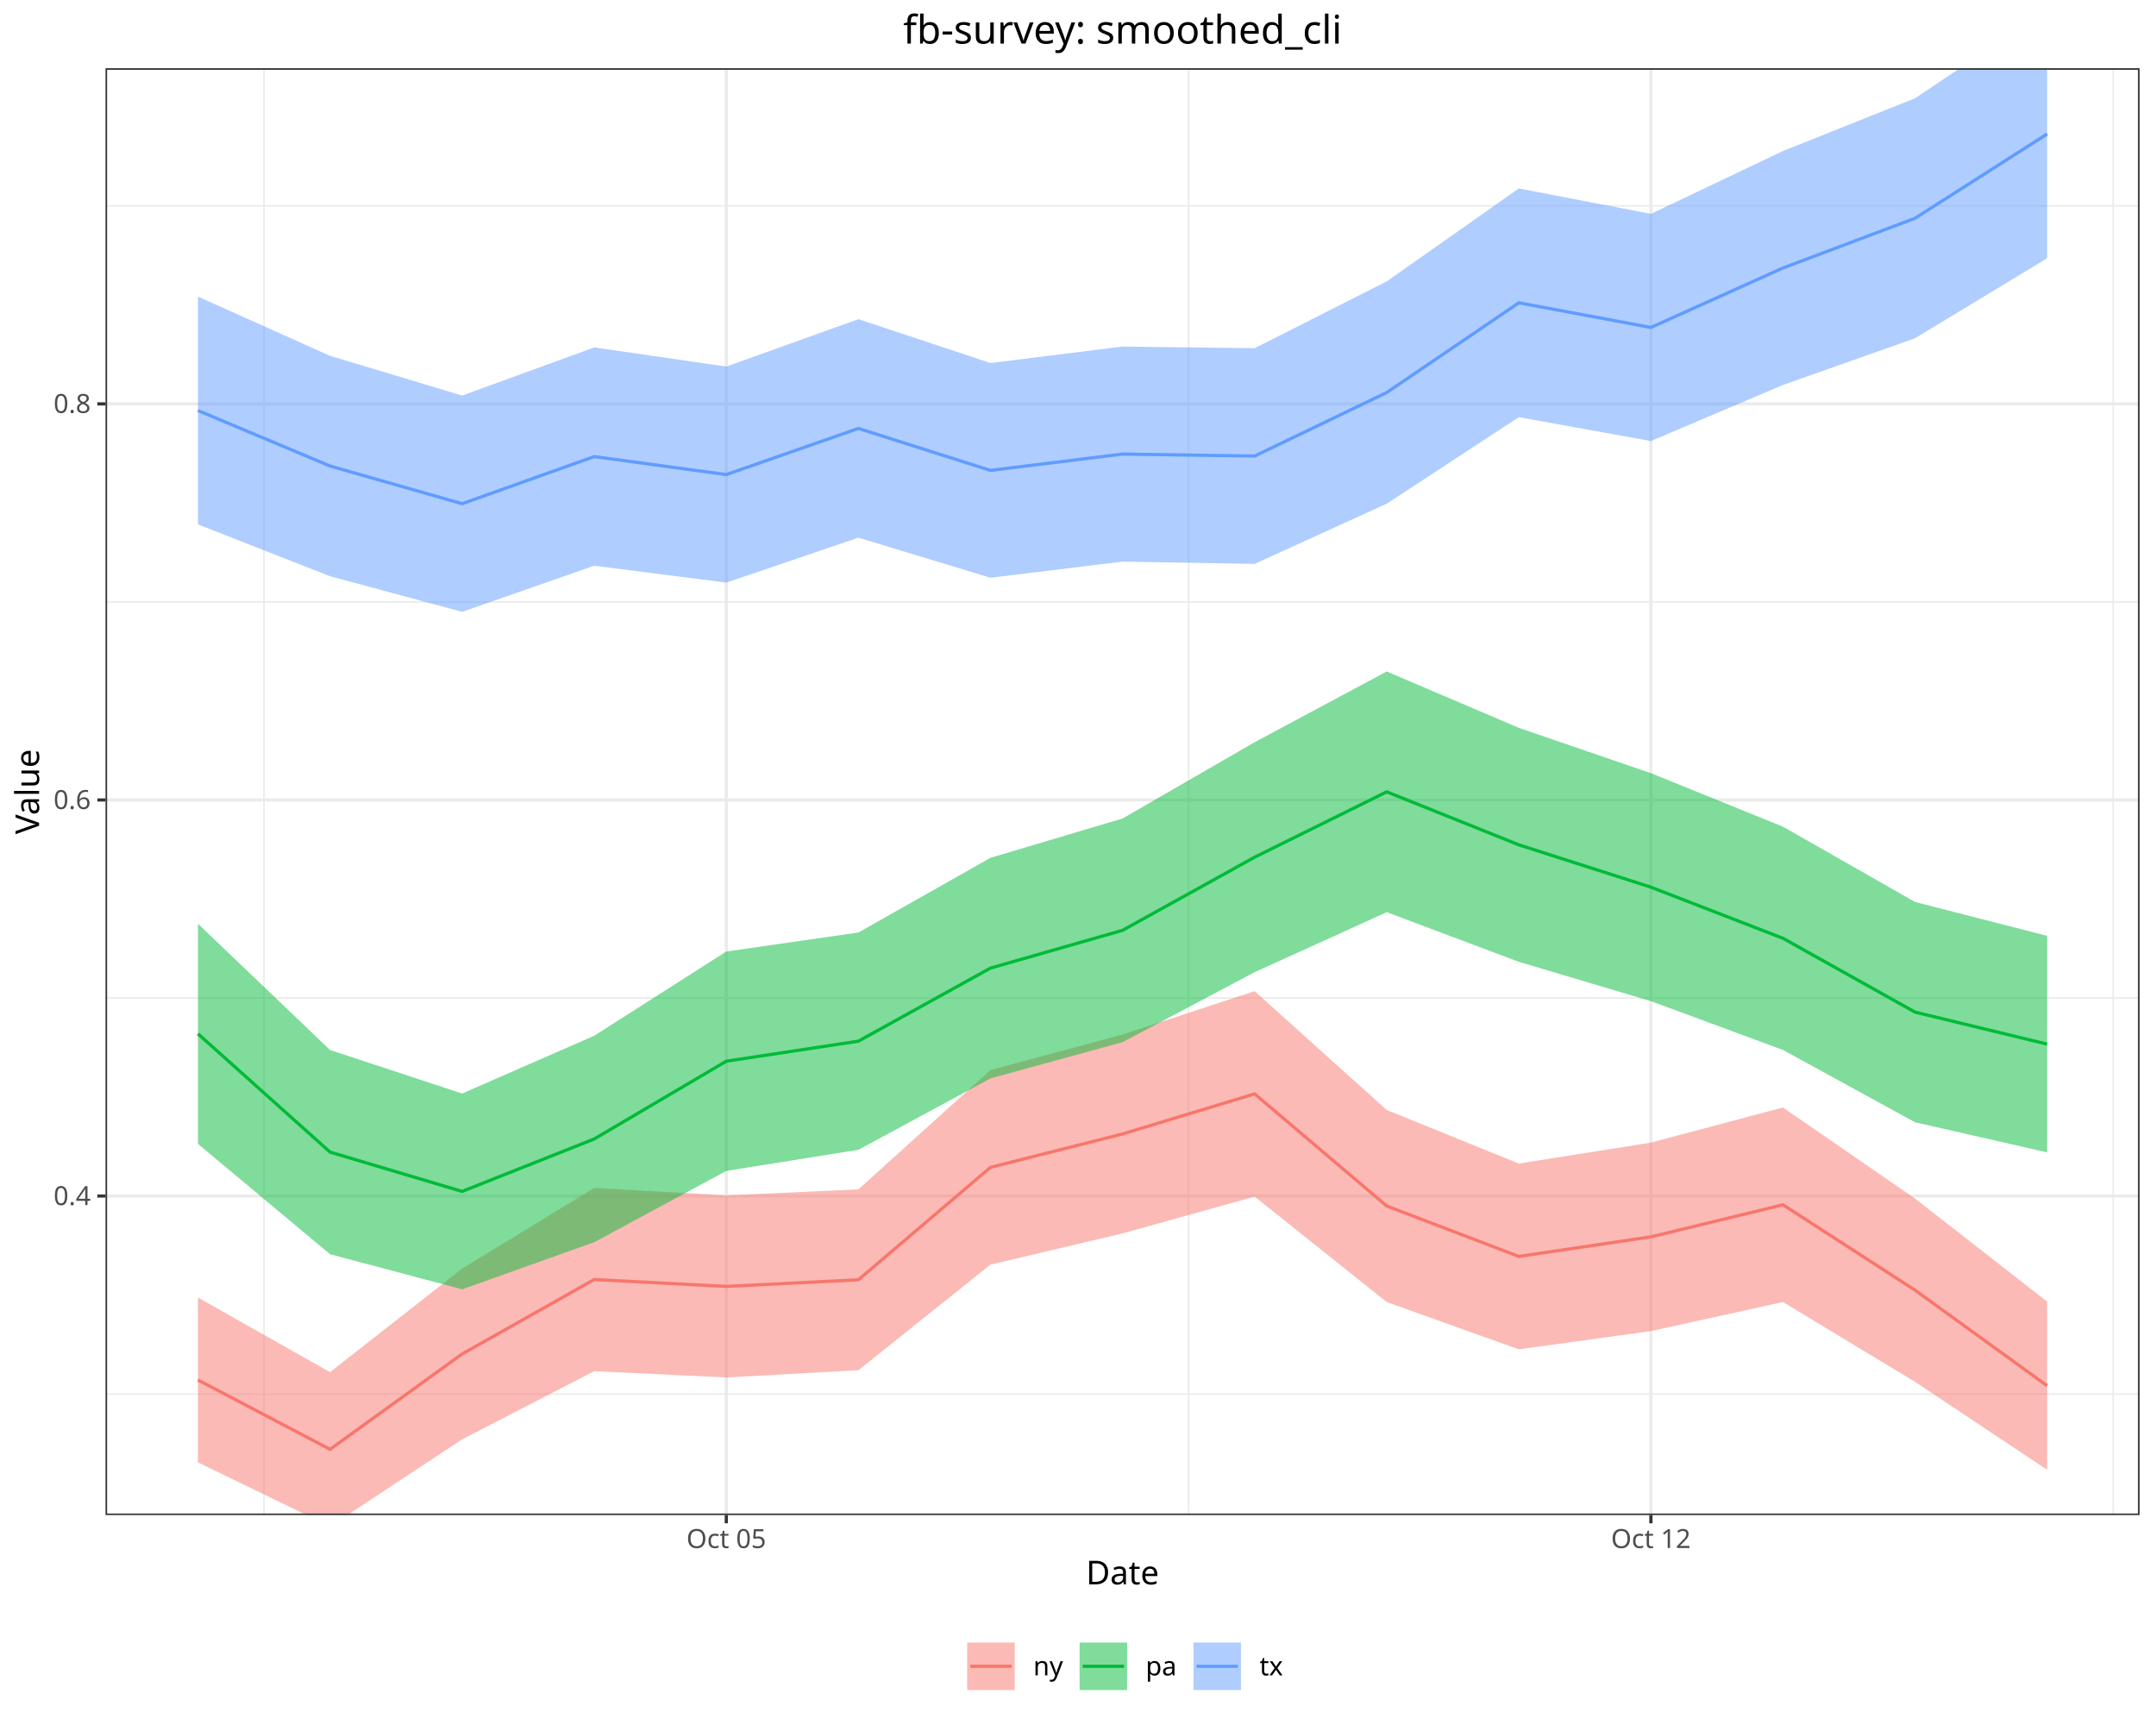
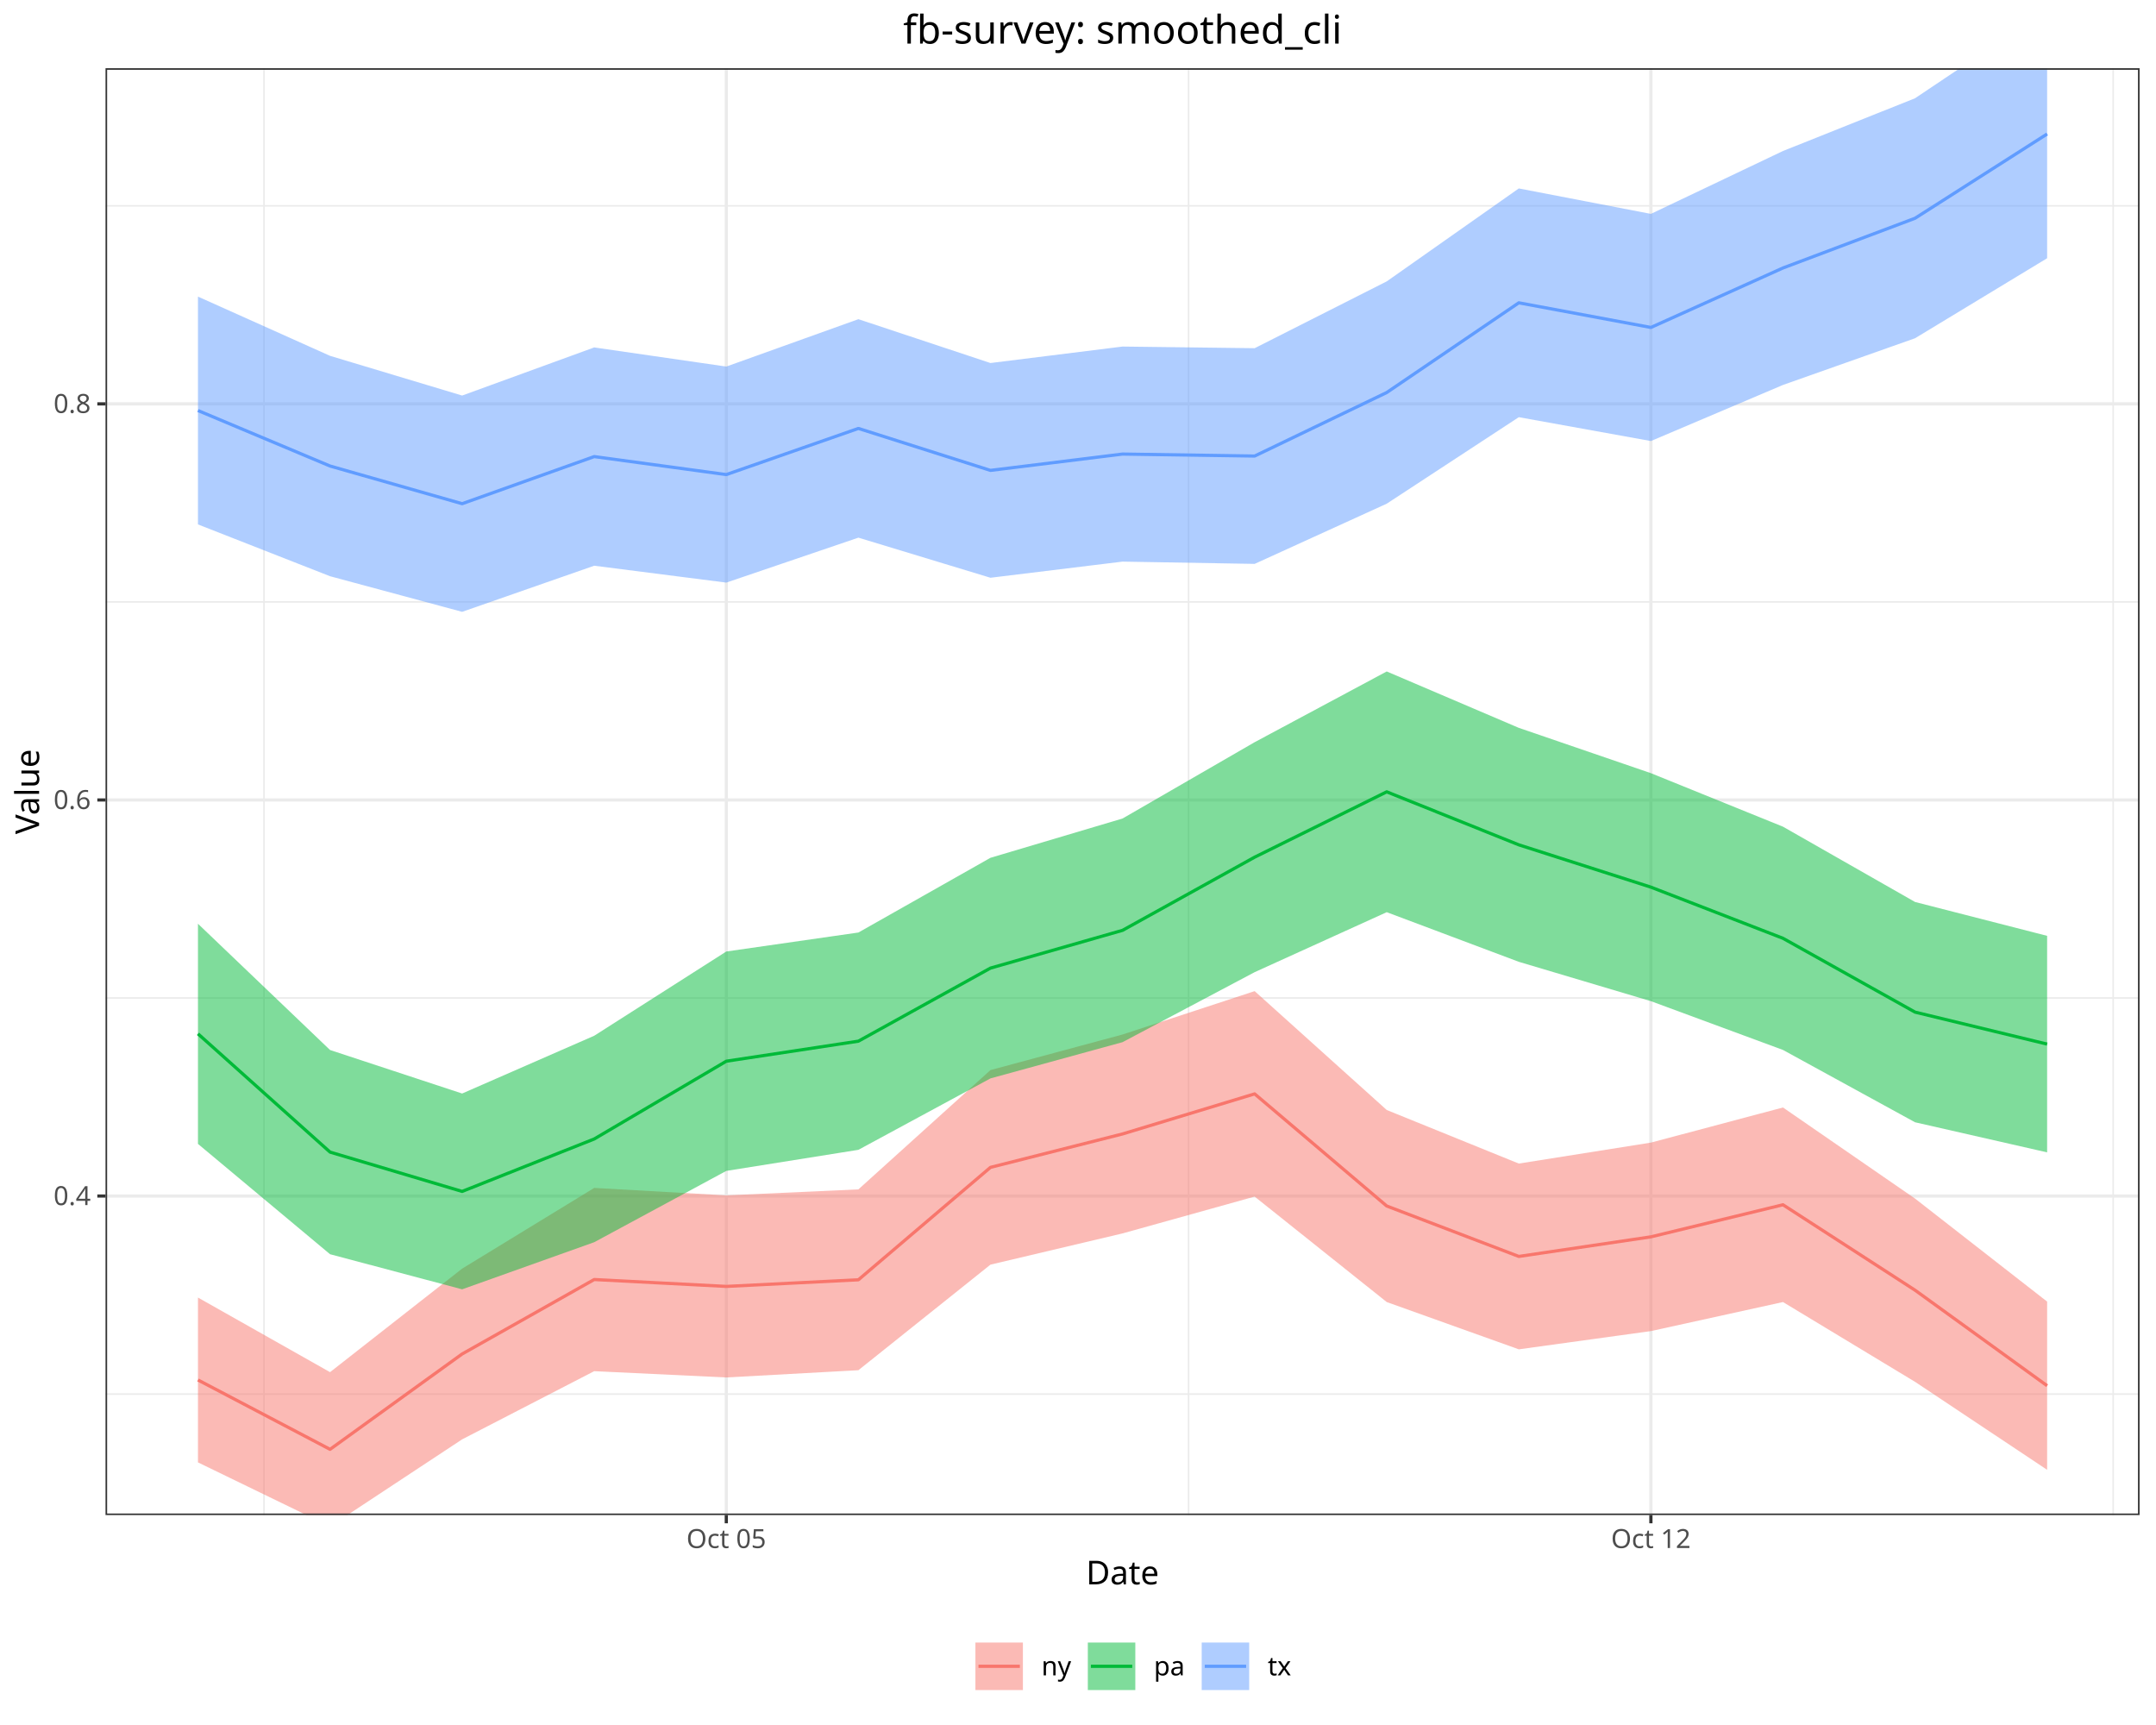
<svg xmlns="http://www.w3.org/2000/svg" class="svglite" data-engine-version="2.0" width="720.00pt" height="576.00pt" viewBox="0 0 720.00 576.00">
  <defs>
    <style type="text/css">
    .svglite line, .svglite polyline, .svglite polygon, .svglite path, .svglite rect, .svglite circle {
      fill: none;
      stroke: #000000;
      stroke-linecap: round;
      stroke-linejoin: round;
      stroke-miterlimit: 10.00;
    }
  </style>
  </defs>
  <rect width="100%" height="100%" style="stroke: none; fill: #FFFFFF;" />
  <defs>
    <clipPath id="cpMC4wMHw3MjAuMDB8MC4wMHw1NzYuMDA=">
      <rect x="0.00" y="0.00" width="720.00" height="576.00" />
    </clipPath>
  </defs>
  <g clip-path="url(#cpMC4wMHw3MjAuMDB8MC4wMHw1NzYuMDA=)">
    <rect x="0.00" y="0.00" width="720.00" height="576.00" style="stroke-width: 1.07; stroke: #FFFFFF; fill: #FFFFFF;" />
  </g>
  <defs>
    <clipPath id="cpMzUuMjR8NzE0LjUyfDIyLjc4fDUwNS45MQ==">
      <rect x="35.24" y="22.78" width="679.28" height="483.13" />
    </clipPath>
  </defs>
  <g clip-path="url(#cpMzUuMjR8NzE0LjUyfDIyLjc4fDUwNS45MQ==)">
    <rect x="35.24" y="22.78" width="679.28" height="483.13" style="stroke-width: 1.07; stroke: none; fill: #FFFFFF;" />
    <polyline points="35.24,465.50 714.52,465.50 " style="stroke-width: 0.53; stroke: #EBEBEB; stroke-linecap: butt;" />
    <polyline points="35.24,333.24 714.52,333.24 " style="stroke-width: 0.53; stroke: #EBEBEB; stroke-linecap: butt;" />
    <polyline points="35.24,200.99 714.52,200.99 " style="stroke-width: 0.53; stroke: #EBEBEB; stroke-linecap: butt;" />
    <polyline points="35.24,68.73 714.52,68.73 " style="stroke-width: 0.53; stroke: #EBEBEB; stroke-linecap: butt;" />
    <polyline points="88.17,505.91 88.17,22.78 " style="stroke-width: 0.53; stroke: #EBEBEB; stroke-linecap: butt;" />
    <polyline points="396.93,505.91 396.93,22.78 " style="stroke-width: 0.53; stroke: #EBEBEB; stroke-linecap: butt;" />
    <polyline points="705.70,505.91 705.70,22.78 " style="stroke-width: 0.53; stroke: #EBEBEB; stroke-linecap: butt;" />
    <polyline points="35.24,399.37 714.52,399.37 " style="stroke-width: 1.07; stroke: #EBEBEB; stroke-linecap: butt;" />
    <polyline points="35.24,267.12 714.52,267.12 " style="stroke-width: 1.07; stroke: #EBEBEB; stroke-linecap: butt;" />
    <polyline points="35.24,134.86 714.52,134.86 " style="stroke-width: 1.07; stroke: #EBEBEB; stroke-linecap: butt;" />
    <polyline points="242.55,505.91 242.55,22.78 " style="stroke-width: 1.07; stroke: #EBEBEB; stroke-linecap: butt;" />
    <polyline points="551.32,505.91 551.32,22.78 " style="stroke-width: 1.07; stroke: #EBEBEB; stroke-linecap: butt;" />
    <polyline points="66.11,460.79 110.22,483.95 154.33,452.11 198.44,427.25 242.55,429.55 286.66,427.34 330.77,389.80 374.88,378.64 418.99,365.26 463.10,402.70 507.21,419.54 551.32,413.00 595.43,402.29 639.53,430.81 683.64,462.71 " style="stroke-width: 1.07; stroke: #F8766D; stroke-linecap: butt;" />
    <polyline points="66.11,345.20 110.22,384.70 154.33,397.83 198.44,380.32 242.55,354.35 286.66,347.66 330.77,323.26 374.88,310.65 418.99,286.22 463.10,264.40 507.21,282.10 551.32,296.23 595.43,313.31 639.53,337.96 683.64,348.64 " style="stroke-width: 1.07; stroke: #00BA38; stroke-linecap: butt;" />
    <polyline points="66.11,137.08 110.22,155.61 154.33,168.19 198.44,152.46 242.55,158.47 286.66,143.06 330.77,157.07 374.88,151.62 418.99,152.28 463.10,131.07 507.21,101.11 551.32,109.34 595.43,89.48 639.53,72.88 683.64,44.74 " style="stroke-width: 1.07; stroke: #619CFF; stroke-linecap: butt;" />
    <polygon points="66.11,433.27 110.22,458.18 154.33,423.61 198.44,396.66 242.55,399.15 286.66,397.15 330.77,357.31 374.88,345.43 418.99,330.95 463.10,370.64 507.21,388.53 551.32,381.53 595.43,369.80 639.53,400.22 683.64,434.62 683.64,490.79 639.53,461.41 595.43,434.77 551.32,444.47 507.21,450.56 463.10,434.77 418.99,399.56 374.88,411.85 330.77,422.28 286.66,457.53 242.55,459.95 198.44,457.85 154.33,480.62 110.22,509.72 66.11,488.31 " style="stroke-width: 0.00; stroke: none; stroke-linecap: butt; fill: #F8766D; fill-opacity: 0.50;" />
    <polyline points="66.11,433.27 110.22,458.18 154.33,423.61 198.44,396.66 242.55,399.15 286.66,397.15 330.77,357.31 374.88,345.43 418.99,330.95 463.10,370.64 507.21,388.53 551.32,381.53 595.43,369.80 639.53,400.22 683.64,434.62 " style="stroke-width: 1.07; stroke: none; stroke-linecap: butt;" />
    <polyline points="683.64,490.79 639.53,461.41 595.43,434.77 551.32,444.47 507.21,450.56 463.10,434.77 418.99,399.56 374.88,411.85 330.77,422.28 286.66,457.53 242.55,459.95 198.44,457.85 154.33,480.62 110.22,509.72 66.11,488.31 " style="stroke-width: 1.07; stroke: none; stroke-linecap: butt;" />
    <polygon points="66.11,308.45 110.22,350.61 154.33,365.14 198.44,345.85 242.55,317.72 286.66,311.38 330.77,286.43 374.88,273.31 418.99,247.83 463.10,224.21 507.21,243.04 551.32,258.17 595.43,276.04 639.53,301.18 683.64,312.49 683.64,384.79 639.53,374.74 595.43,350.59 551.32,334.30 507.21,321.16 463.10,304.59 418.99,324.62 374.88,347.99 330.77,360.09 286.66,383.94 242.55,390.98 198.44,414.79 154.33,430.52 110.22,418.80 66.11,381.96 " style="stroke-width: 0.00; stroke: none; stroke-linecap: butt; fill: #00BA38; fill-opacity: 0.50;" />
    <polyline points="66.11,308.45 110.22,350.61 154.33,365.14 198.44,345.85 242.55,317.72 286.66,311.38 330.77,286.43 374.88,273.31 418.99,247.83 463.10,224.21 507.21,243.04 551.32,258.17 595.43,276.04 639.53,301.18 683.64,312.49 " style="stroke-width: 1.07; stroke: none; stroke-linecap: butt;" />
    <polyline points="683.64,384.79 639.53,374.74 595.43,350.59 551.32,334.30 507.21,321.16 463.10,304.59 418.99,324.62 374.88,347.99 330.77,360.09 286.66,383.94 242.55,390.98 198.44,414.79 154.33,430.52 110.22,418.80 66.11,381.96 " style="stroke-width: 1.07; stroke: none; stroke-linecap: butt;" />
    <polygon points="66.11,99.04 110.22,118.82 154.33,132.08 198.44,116.01 242.55,122.40 286.66,106.58 330.77,121.22 374.88,115.72 418.99,116.27 463.10,93.96 507.21,62.92 551.32,71.42 595.43,50.42 639.53,32.81 683.64,3.25 683.64,86.23 639.53,112.95 595.43,128.54 551.32,147.27 507.21,139.30 463.10,168.19 418.99,188.29 374.88,187.53 330.77,192.92 286.66,179.53 242.55,194.54 198.44,188.90 154.33,204.30 110.22,192.41 66.11,175.11 " style="stroke-width: 0.00; stroke: none; stroke-linecap: butt; fill: #619CFF; fill-opacity: 0.50;" />
    <polyline points="66.11,99.04 110.22,118.82 154.33,132.08 198.44,116.01 242.55,122.40 286.66,106.58 330.77,121.22 374.88,115.72 418.99,116.27 463.10,93.96 507.21,62.92 551.32,71.42 595.43,50.42 639.53,32.81 683.64,3.25 " style="stroke-width: 1.07; stroke: none; stroke-linecap: butt;" />
    <polyline points="683.64,86.23 639.53,112.95 595.43,128.54 551.32,147.27 507.21,139.30 463.10,168.19 418.99,188.29 374.88,187.53 330.77,192.92 286.66,179.53 242.55,194.54 198.44,188.90 154.33,204.30 110.22,192.41 66.11,175.11 " style="stroke-width: 1.07; stroke: none; stroke-linecap: butt;" />
    <rect x="35.24" y="22.78" width="679.28" height="483.13" style="stroke-width: 1.07; stroke: #333333;" />
  </g>
  <g clip-path="url(#cpMC4wMHw3MjAuMDB8MC4wMHw1NzYuMDA=)">
    <text x="30.31" y="402.40" text-anchor="end" style="font-size: 8.80px; fill: #4D4D4D; font-family: sans;" textLength="12.23px" lengthAdjust="spacingAndGlyphs">0.4</text>
    <text x="30.31" y="270.14" text-anchor="end" style="font-size: 8.80px; fill: #4D4D4D; font-family: sans;" textLength="12.23px" lengthAdjust="spacingAndGlyphs">0.6</text>
    <text x="30.31" y="137.88" text-anchor="end" style="font-size: 8.80px; fill: #4D4D4D; font-family: sans;" textLength="12.23px" lengthAdjust="spacingAndGlyphs">0.8</text>
    <polyline points="32.50,399.37 35.24,399.37 " style="stroke-width: 1.07; stroke: #333333; stroke-linecap: butt;" />
    <polyline points="32.50,267.12 35.24,267.12 " style="stroke-width: 1.07; stroke: #333333; stroke-linecap: butt;" />
    <polyline points="32.50,134.86 35.24,134.86 " style="stroke-width: 1.07; stroke: #333333; stroke-linecap: butt;" />
    <polyline points="242.55,508.65 242.55,505.91 " style="stroke-width: 1.07; stroke: #333333; stroke-linecap: butt;" />
    <polyline points="551.32,508.65 551.32,505.91 " style="stroke-width: 1.07; stroke: #333333; stroke-linecap: butt;" />
    <text x="242.55" y="516.90" text-anchor="middle" style="font-size: 8.80px; fill: #4D4D4D; font-family: sans;" textLength="25.93px" lengthAdjust="spacingAndGlyphs">Oct 05</text>
    <text x="551.32" y="516.90" text-anchor="middle" style="font-size: 8.80px; fill: #4D4D4D; font-family: sans;" textLength="25.93px" lengthAdjust="spacingAndGlyphs">Oct 12</text>
    <text x="374.88" y="529.04" text-anchor="middle" style="font-size: 11.00px; font-family: sans;" textLength="23.24px" lengthAdjust="spacingAndGlyphs">Date</text>
    <text transform="translate(13.05,264.35) rotate(-90)" text-anchor="middle" style="font-size: 11.00px; font-family: sans;" textLength="28.14px" lengthAdjust="spacingAndGlyphs">Value</text>
-     <rect x="316.81" y="542.28" width="116.13" height="28.24" style="stroke-width: 1.07; stroke: none; fill: #FFFFFF;" />
-     <rect x="322.29" y="547.76" width="17.28" height="17.28" style="stroke-width: 1.07; stroke: none; fill: #FFFFFF;" />
-     <line x1="324.02" y1="556.40" x2="337.85" y2="556.40" style="stroke-width: 1.07; stroke: #F8766D; stroke-linecap: butt;" />
-     <rect x="323.00" y="548.47" width="15.86" height="15.86" style="stroke-width: 1.07; stroke: none; stroke-linecap: butt; fill: #F8766D; fill-opacity: 0.50;" />
-     <rect x="359.83" y="547.76" width="17.28" height="17.28" style="stroke-width: 1.07; stroke: none; fill: #FFFFFF;" />
-     <line x1="361.56" y1="556.40" x2="375.38" y2="556.40" style="stroke-width: 1.07; stroke: #00BA38; stroke-linecap: butt;" />
-     <rect x="360.54" y="548.47" width="15.86" height="15.86" style="stroke-width: 1.07; stroke: none; stroke-linecap: butt; fill: #00BA38; fill-opacity: 0.50;" />
-     <rect x="397.86" y="547.76" width="17.28" height="17.28" style="stroke-width: 1.07; stroke: none; fill: #FFFFFF;" />
-     <line x1="399.59" y1="556.40" x2="413.41" y2="556.40" style="stroke-width: 1.07; stroke: #619CFF; stroke-linecap: butt;" />
-     <rect x="398.57" y="548.47" width="15.86" height="15.86" style="stroke-width: 1.07; stroke: none; stroke-linecap: butt; fill: #619CFF; fill-opacity: 0.50;" />
-     <text x="345.05" y="559.43" style="font-size: 8.80px; font-family: sans;" textLength="9.30px" lengthAdjust="spacingAndGlyphs">ny</text>
-     <text x="382.59" y="559.43" style="font-size: 8.80px; font-family: sans;" textLength="9.79px" lengthAdjust="spacingAndGlyphs">pa</text>
-     <text x="420.62" y="559.43" style="font-size: 8.80px; font-family: sans;" textLength="6.85px" lengthAdjust="spacingAndGlyphs">tx</text>
+     <rect x="314.07" y="542.28" width="121.61" height="28.24" style="stroke-width: 1.07; stroke: none; fill: #FFFFFF;" />
+     <rect x="325.03" y="547.76" width="17.28" height="17.28" style="stroke-width: 1.07; stroke: none; fill: #FFFFFF;" />
+     <line x1="326.76" y1="556.40" x2="340.58" y2="556.40" style="stroke-width: 1.07; stroke: #F8766D; stroke-linecap: butt;" />
+     <rect x="325.74" y="548.47" width="15.86" height="15.86" style="stroke-width: 1.07; stroke: none; stroke-linecap: butt; stroke-linejoin: miter; fill: #F8766D; fill-opacity: 0.50;" />
+     <rect x="362.57" y="547.76" width="17.28" height="17.28" style="stroke-width: 1.07; stroke: none; fill: #FFFFFF;" />
+     <line x1="364.30" y1="556.40" x2="378.12" y2="556.40" style="stroke-width: 1.07; stroke: #00BA38; stroke-linecap: butt;" />
+     <rect x="363.28" y="548.47" width="15.86" height="15.86" style="stroke-width: 1.07; stroke: none; stroke-linecap: butt; stroke-linejoin: miter; fill: #00BA38; fill-opacity: 0.50;" />
+     <rect x="400.60" y="547.76" width="17.28" height="17.28" style="stroke-width: 1.07; stroke: none; fill: #FFFFFF;" />
+     <line x1="402.33" y1="556.40" x2="416.15" y2="556.40" style="stroke-width: 1.07; stroke: #619CFF; stroke-linecap: butt;" />
+     <rect x="401.31" y="548.47" width="15.86" height="15.86" style="stroke-width: 1.07; stroke: none; stroke-linecap: butt; stroke-linejoin: miter; fill: #619CFF; fill-opacity: 0.50;" />
+     <text x="347.79" y="559.43" style="font-size: 8.80px; font-family: sans;" textLength="9.30px" lengthAdjust="spacingAndGlyphs">ny</text>
+     <text x="385.33" y="559.43" style="font-size: 8.80px; font-family: sans;" textLength="9.79px" lengthAdjust="spacingAndGlyphs">pa</text>
+     <text x="423.36" y="559.43" style="font-size: 8.80px; font-family: sans;" textLength="6.85px" lengthAdjust="spacingAndGlyphs">tx</text>
    <text x="374.88" y="14.56" text-anchor="middle" style="font-size: 13.20px; font-family: sans;" textLength="139.42px" lengthAdjust="spacingAndGlyphs">fb-survey: smoothed_cli</text>
  </g>
</svg>
